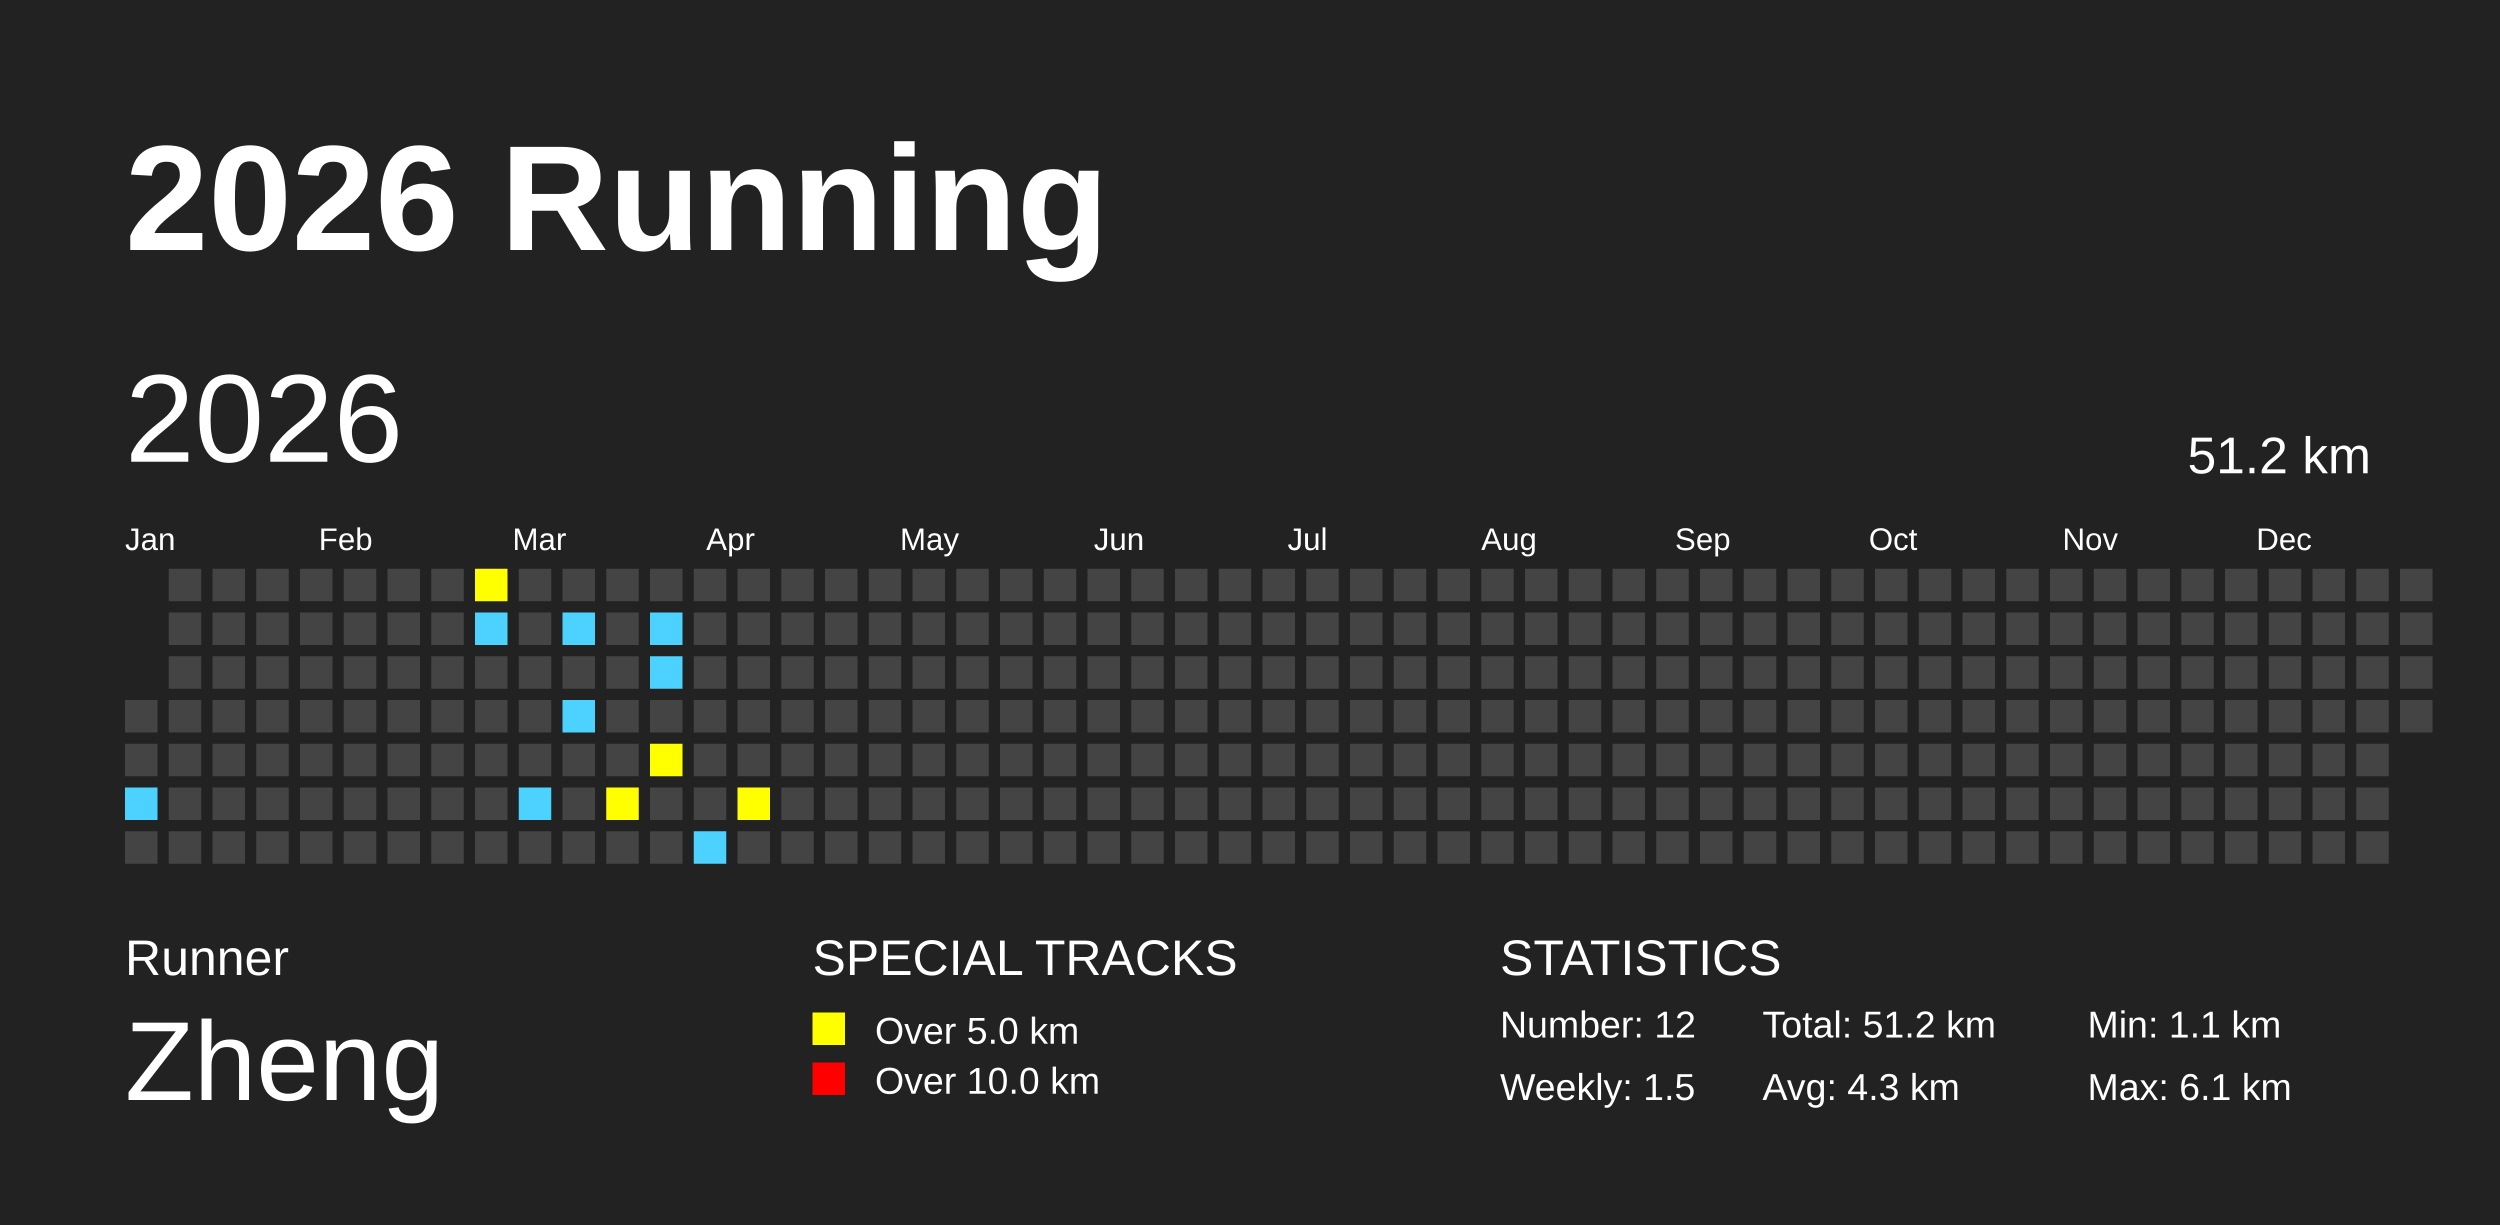
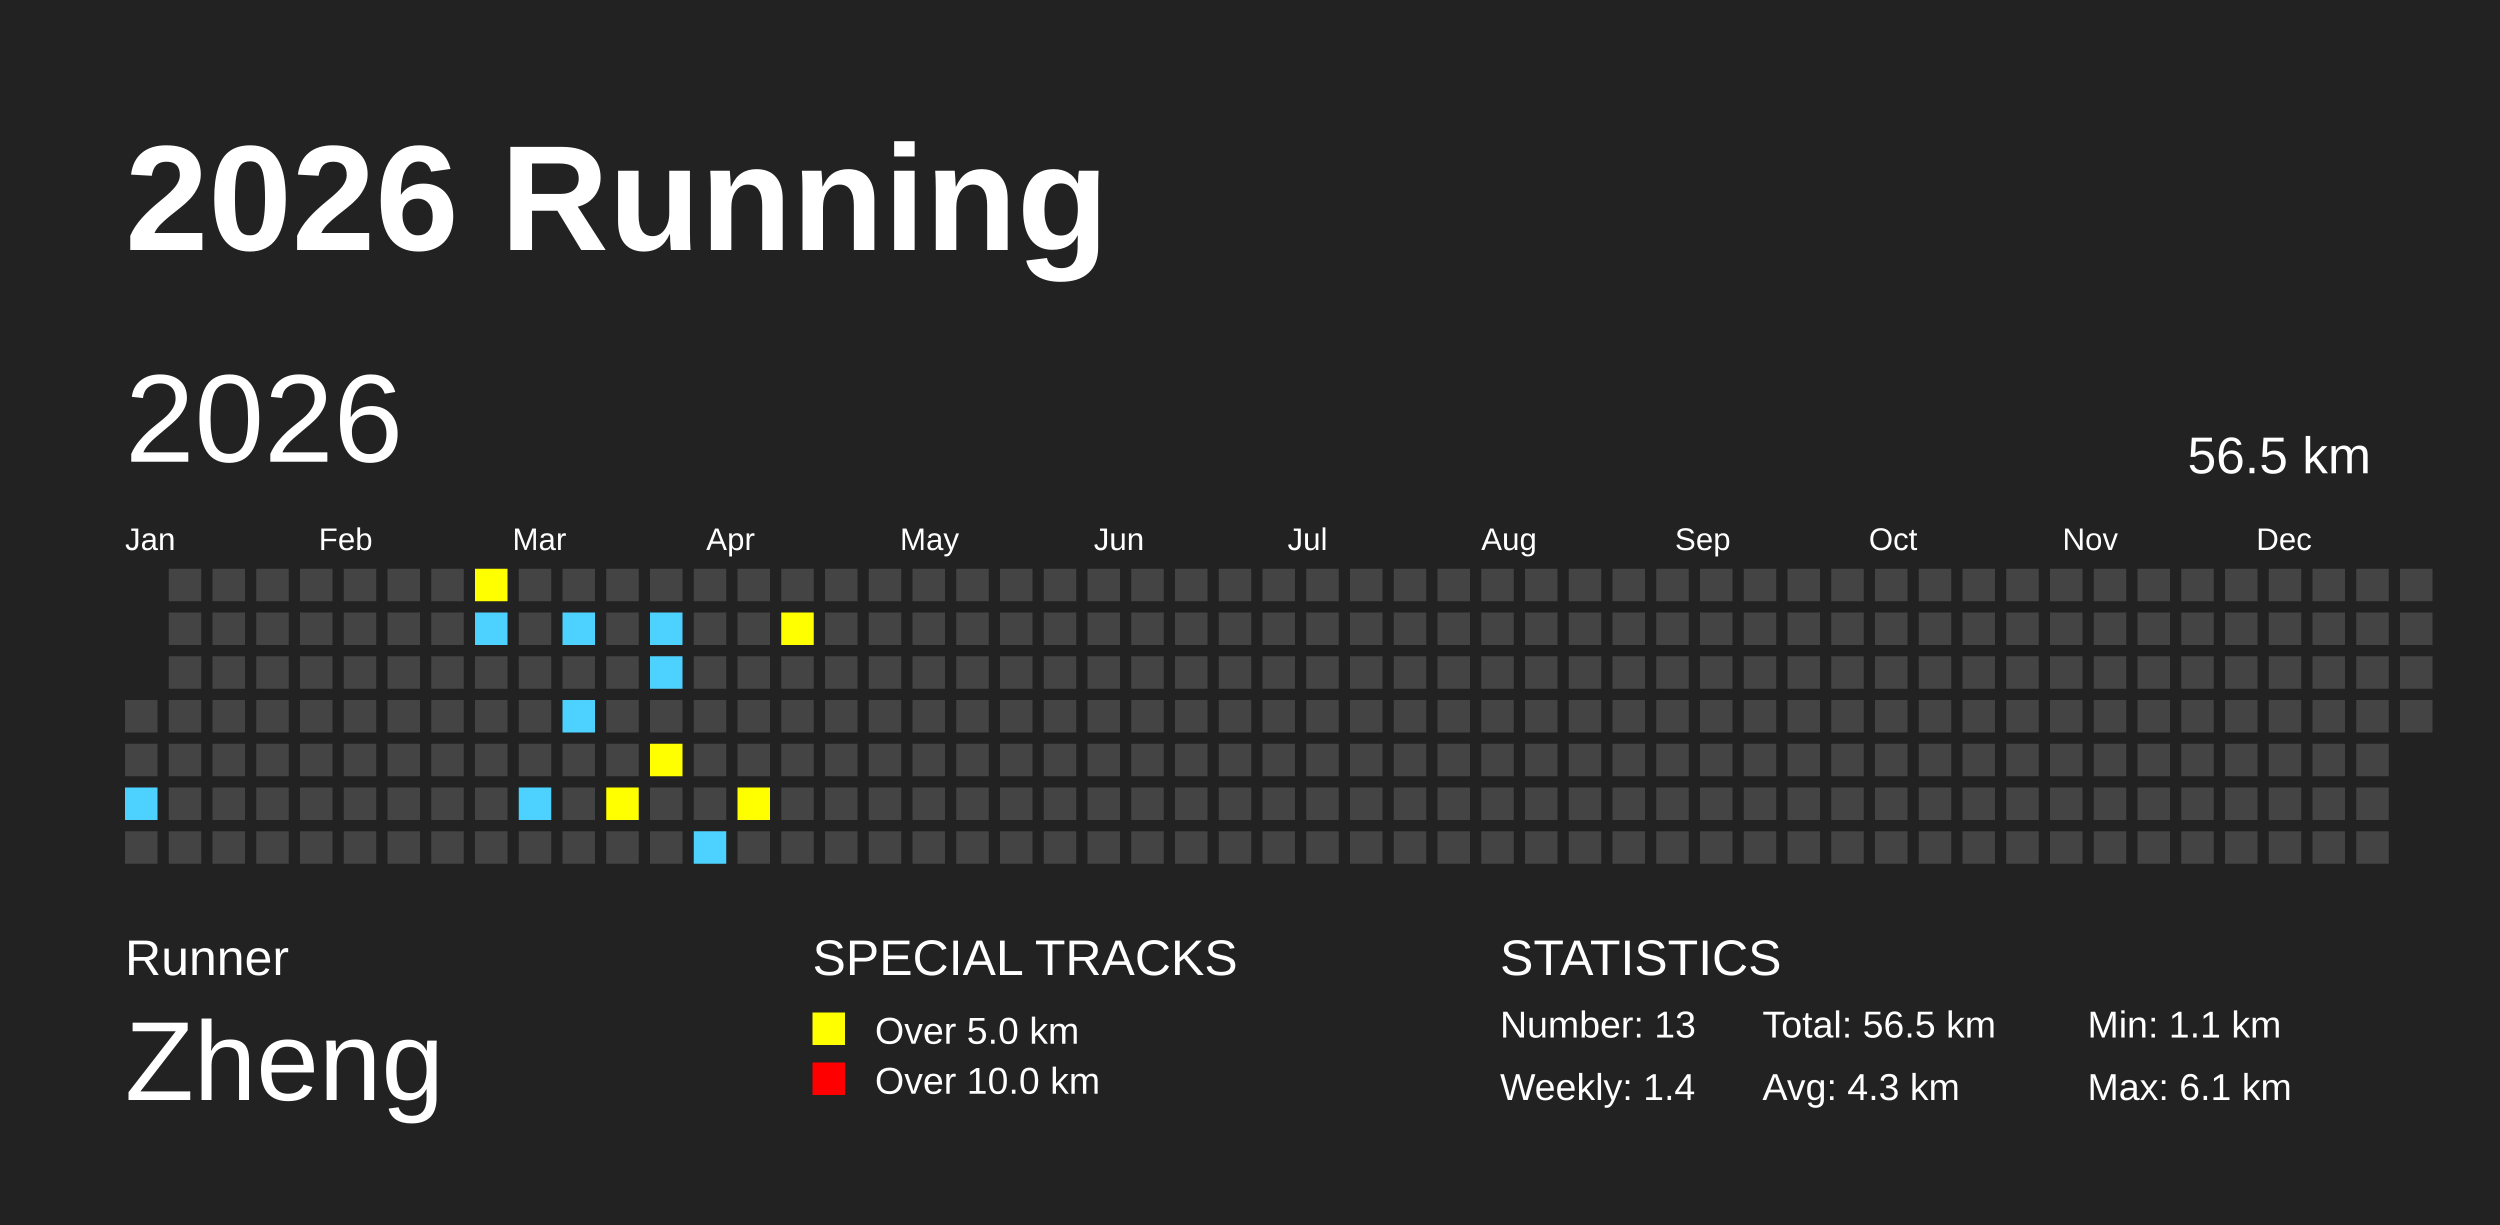
<svg xmlns="http://www.w3.org/2000/svg" baseProfile="full" height="98mm" version="1.1" viewBox="0,0,200,98" width="200mm">
  <defs />
  <rect fill="#222222" height="98" width="200" x="0" y="0" />
  <text fill="#FFFFFF" style="font-size:12px; font-family:Arial; font-weight:bold;" x="10" y="20">2026 Running</text>
  <text fill="#FFFFFF" style="font-size:4px; font-family:Arial" x="10" y="78">Runner</text>
  <text fill="#FFFFFF" style="font-size:9px; font-family:Arial" x="10" y="88">Zheng</text>
  <text fill="#FFFFFF" style="font-size:4px; font-family:Arial" x="65" y="78">SPECIAL TRACKS</text>
  <rect fill="yellow" height="2.6" width="2.6" x="65" y="81" />
  <text fill="#FFFFFF" style="font-size:3px; font-family:Arial" x="70" y="83.5">Over 5.0 km</text>
  <rect fill="red" height="2.6" width="2.6" x="65" y="85" />
  <text fill="#FFFFFF" style="font-size:3px; font-family:Arial" x="70" y="87.5">Over 10.0 km</text>
  <text fill="#FFFFFF" style="font-size:4px; font-family:Arial" x="120" y="78">STATISTICS</text>
-   <text fill="#FFFFFF" style="font-size:3px; font-family:Arial" x="120" y="83">Number: 12</text>
-   <text fill="#FFFFFF" style="font-size:3px; font-family:Arial" x="120" y="88">Weekly: 1.5</text>
-   <text fill="#FFFFFF" style="font-size:3px; font-family:Arial" x="141" y="83">Total: 51.2 km</text>
+   <text fill="#FFFFFF" style="font-size:3px; font-family:Arial" x="120" y="83">Number: 13</text>
+   <text fill="#FFFFFF" style="font-size:3px; font-family:Arial" x="120" y="88">Weekly: 1.4</text>
+   <text fill="#FFFFFF" style="font-size:3px; font-family:Arial" x="141" y="83">Total: 56.5 km</text>
  <text fill="#FFFFFF" style="font-size:3px; font-family:Arial" x="141" y="88">Avg: 4.3 km</text>
  <text fill="#FFFFFF" style="font-size:3px; font-family:Arial" x="167" y="83">Min: 1.1 km</text>
  <text fill="#FFFFFF" style="font-size:3px; font-family:Arial" x="167" y="88">Max: 6.1 km</text>
  <text dominant-baseline="hanging" fill="#FFFFFF" style="font-size:10.0px; font-family:Arial;" x="10" y="30">2026</text>
-   <text dominant-baseline="hanging" fill="#FFFFFF" style="font-size:4.125px; font-family:Arial;" x="175" y="35">51.2 km</text>
+   <text dominant-baseline="hanging" fill="#FFFFFF" style="font-size:4.125px; font-family:Arial;" x="175" y="35">56.5 km</text>
  <text fill="#FFFFFF" style="font-size:2.5px; font-family:Arial" x="10.0" y="44">Jan</text>
  <text fill="#FFFFFF" style="font-size:2.5px; font-family:Arial" x="25.5" y="44">Feb</text>
  <text fill="#FFFFFF" style="font-size:2.5px; font-family:Arial" x="41.0" y="44">Mar</text>
  <text fill="#FFFFFF" style="font-size:2.5px; font-family:Arial" x="56.5" y="44">Apr</text>
  <text fill="#FFFFFF" style="font-size:2.5px; font-family:Arial" x="72.0" y="44">May</text>
  <text fill="#FFFFFF" style="font-size:2.5px; font-family:Arial" x="87.5" y="44">Jun</text>
  <text fill="#FFFFFF" style="font-size:2.5px; font-family:Arial" x="103.0" y="44">Jul</text>
  <text fill="#FFFFFF" style="font-size:2.5px; font-family:Arial" x="118.5" y="44">Aug</text>
  <text fill="#FFFFFF" style="font-size:2.5px; font-family:Arial" x="134.0" y="44">Sep</text>
  <text fill="#FFFFFF" style="font-size:2.5px; font-family:Arial" x="149.5" y="44">Oct</text>
  <text fill="#FFFFFF" style="font-size:2.5px; font-family:Arial" x="165.0" y="44">Nov</text>
  <text fill="#FFFFFF" style="font-size:2.5px; font-family:Arial" x="180.5" y="44">Dec</text>
  <rect fill="#444444" height="2.6" width="2.6" x="10.0" y="56.0" />
  <rect fill="#444444" height="2.6" width="2.6" x="10.0" y="59.5" />
  <rect fill="#4DD2FF" height="2.6" width="2.6" x="10.0" y="63.0" />
  <rect fill="#444444" height="2.6" width="2.6" x="10.0" y="66.5" />
  <rect fill="#444444" height="2.6" width="2.6" x="13.5" y="45.5" />
  <rect fill="#444444" height="2.6" width="2.6" x="13.5" y="49.0" />
  <rect fill="#444444" height="2.6" width="2.6" x="13.5" y="52.5" />
  <rect fill="#444444" height="2.6" width="2.6" x="13.5" y="56.0" />
  <rect fill="#444444" height="2.6" width="2.6" x="13.5" y="59.5" />
  <rect fill="#444444" height="2.6" width="2.6" x="13.5" y="63.0" />
  <rect fill="#444444" height="2.6" width="2.6" x="13.5" y="66.5" />
  <rect fill="#444444" height="2.6" width="2.6" x="17.0" y="45.5" />
  <rect fill="#444444" height="2.6" width="2.6" x="17.0" y="49.0" />
  <rect fill="#444444" height="2.6" width="2.6" x="17.0" y="52.5" />
  <rect fill="#444444" height="2.6" width="2.6" x="17.0" y="56.0" />
  <rect fill="#444444" height="2.6" width="2.6" x="17.0" y="59.5" />
  <rect fill="#444444" height="2.6" width="2.6" x="17.0" y="63.0" />
  <rect fill="#444444" height="2.6" width="2.6" x="17.0" y="66.5" />
  <rect fill="#444444" height="2.6" width="2.6" x="20.5" y="45.5" />
  <rect fill="#444444" height="2.6" width="2.6" x="20.5" y="49.0" />
  <rect fill="#444444" height="2.6" width="2.6" x="20.5" y="52.5" />
  <rect fill="#444444" height="2.6" width="2.6" x="20.5" y="56.0" />
  <rect fill="#444444" height="2.6" width="2.6" x="20.5" y="59.5" />
  <rect fill="#444444" height="2.6" width="2.6" x="20.5" y="63.0" />
  <rect fill="#444444" height="2.6" width="2.6" x="20.5" y="66.5" />
  <rect fill="#444444" height="2.6" width="2.6" x="24.0" y="45.5" />
  <rect fill="#444444" height="2.6" width="2.6" x="24.0" y="49.0" />
  <rect fill="#444444" height="2.6" width="2.6" x="24.0" y="52.5" />
  <rect fill="#444444" height="2.6" width="2.6" x="24.0" y="56.0" />
  <rect fill="#444444" height="2.6" width="2.6" x="24.0" y="59.5" />
  <rect fill="#444444" height="2.6" width="2.6" x="24.0" y="63.0" />
  <rect fill="#444444" height="2.6" width="2.6" x="24.0" y="66.5" />
  <rect fill="#444444" height="2.6" width="2.6" x="27.5" y="45.5" />
  <rect fill="#444444" height="2.6" width="2.6" x="27.5" y="49.0" />
  <rect fill="#444444" height="2.6" width="2.6" x="27.5" y="52.5" />
  <rect fill="#444444" height="2.6" width="2.6" x="27.5" y="56.0" />
  <rect fill="#444444" height="2.6" width="2.6" x="27.5" y="59.5" />
  <rect fill="#444444" height="2.6" width="2.6" x="27.5" y="63.0" />
  <rect fill="#444444" height="2.6" width="2.6" x="27.5" y="66.5" />
  <rect fill="#444444" height="2.6" width="2.6" x="31.0" y="45.5" />
  <rect fill="#444444" height="2.6" width="2.6" x="31.0" y="49.0" />
  <rect fill="#444444" height="2.6" width="2.6" x="31.0" y="52.5" />
  <rect fill="#444444" height="2.6" width="2.6" x="31.0" y="56.0" />
  <rect fill="#444444" height="2.6" width="2.6" x="31.0" y="59.5" />
  <rect fill="#444444" height="2.6" width="2.6" x="31.0" y="63.0" />
  <rect fill="#444444" height="2.6" width="2.6" x="31.0" y="66.5" />
  <rect fill="#444444" height="2.6" width="2.6" x="34.5" y="45.5" />
  <rect fill="#444444" height="2.6" width="2.6" x="34.5" y="49.0" />
  <rect fill="#444444" height="2.6" width="2.6" x="34.5" y="52.5" />
  <rect fill="#444444" height="2.6" width="2.6" x="34.5" y="56.0" />
  <rect fill="#444444" height="2.6" width="2.6" x="34.5" y="59.5" />
  <rect fill="#444444" height="2.6" width="2.6" x="34.5" y="63.0" />
  <rect fill="#444444" height="2.6" width="2.6" x="34.5" y="66.5" />
  <rect fill="yellow" height="2.6" width="2.6" x="38.0" y="45.5" />
  <rect fill="#4DD2FF" height="2.6" width="2.6" x="38.0" y="49.0" />
  <rect fill="#444444" height="2.6" width="2.6" x="38.0" y="52.5" />
  <rect fill="#444444" height="2.6" width="2.6" x="38.0" y="56.0" />
  <rect fill="#444444" height="2.6" width="2.6" x="38.0" y="59.5" />
  <rect fill="#444444" height="2.6" width="2.6" x="38.0" y="63.0" />
  <rect fill="#444444" height="2.6" width="2.6" x="38.0" y="66.5" />
  <rect fill="#444444" height="2.6" width="2.6" x="41.5" y="45.5" />
  <rect fill="#444444" height="2.6" width="2.6" x="41.5" y="49.0" />
  <rect fill="#444444" height="2.6" width="2.6" x="41.5" y="52.5" />
  <rect fill="#444444" height="2.6" width="2.6" x="41.5" y="56.0" />
  <rect fill="#444444" height="2.6" width="2.6" x="41.5" y="59.5" />
  <rect fill="#4DD2FF" height="2.6" width="2.6" x="41.5" y="63.0" />
  <rect fill="#444444" height="2.6" width="2.6" x="41.5" y="66.5" />
  <rect fill="#444444" height="2.6" width="2.6" x="45.0" y="45.5" />
  <rect fill="#4DD2FF" height="2.6" width="2.6" x="45.0" y="49.0" />
  <rect fill="#444444" height="2.6" width="2.6" x="45.0" y="52.5" />
  <rect fill="#4DD2FF" height="2.6" width="2.6" x="45.0" y="56.0" />
  <rect fill="#444444" height="2.6" width="2.6" x="45.0" y="59.5" />
  <rect fill="#444444" height="2.6" width="2.6" x="45.0" y="63.0" />
  <rect fill="#444444" height="2.6" width="2.6" x="45.0" y="66.5" />
  <rect fill="#444444" height="2.6" width="2.6" x="48.5" y="45.5" />
  <rect fill="#444444" height="2.6" width="2.6" x="48.5" y="49.0" />
  <rect fill="#444444" height="2.6" width="2.6" x="48.5" y="52.5" />
  <rect fill="#444444" height="2.6" width="2.6" x="48.5" y="56.0" />
  <rect fill="#444444" height="2.6" width="2.6" x="48.5" y="59.5" />
  <rect fill="yellow" height="2.6" width="2.6" x="48.5" y="63.0" />
  <rect fill="#444444" height="2.6" width="2.6" x="48.5" y="66.5" />
  <rect fill="#444444" height="2.6" width="2.6" x="52.0" y="45.5" />
  <rect fill="#4DD2FF" height="2.6" width="2.6" x="52.0" y="49.0" />
  <rect fill="#4DD2FF" height="2.6" width="2.6" x="52.0" y="52.5" />
  <rect fill="#444444" height="2.6" width="2.6" x="52.0" y="56.0" />
  <rect fill="yellow" height="2.6" width="2.6" x="52.0" y="59.5" />
  <rect fill="#444444" height="2.6" width="2.6" x="52.0" y="63.0" />
  <rect fill="#444444" height="2.6" width="2.6" x="52.0" y="66.5" />
  <rect fill="#444444" height="2.6" width="2.6" x="55.5" y="45.5" />
  <rect fill="#444444" height="2.6" width="2.6" x="55.5" y="49.0" />
  <rect fill="#444444" height="2.6" width="2.6" x="55.5" y="52.5" />
  <rect fill="#444444" height="2.6" width="2.6" x="55.5" y="56.0" />
  <rect fill="#444444" height="2.6" width="2.6" x="55.5" y="59.5" />
  <rect fill="#444444" height="2.6" width="2.6" x="55.5" y="63.0" />
  <rect fill="#4DD2FF" height="2.6" width="2.6" x="55.5" y="66.5" />
  <rect fill="#444444" height="2.6" width="2.6" x="59.0" y="45.5" />
  <rect fill="#444444" height="2.6" width="2.6" x="59.0" y="49.0" />
  <rect fill="#444444" height="2.6" width="2.6" x="59.0" y="52.5" />
  <rect fill="#444444" height="2.6" width="2.6" x="59.0" y="56.0" />
  <rect fill="#444444" height="2.6" width="2.6" x="59.0" y="59.5" />
  <rect fill="yellow" height="2.6" width="2.6" x="59.0" y="63.0" />
  <rect fill="#444444" height="2.6" width="2.6" x="59.0" y="66.5" />
  <rect fill="#444444" height="2.6" width="2.6" x="62.5" y="45.5" />
-   <rect fill="#444444" height="2.6" width="2.6" x="62.5" y="49.0" />
+   <rect fill="yellow" height="2.6" width="2.6" x="62.5" y="49.0" />
  <rect fill="#444444" height="2.6" width="2.6" x="62.5" y="52.5" />
  <rect fill="#444444" height="2.6" width="2.6" x="62.5" y="56.0" />
  <rect fill="#444444" height="2.6" width="2.6" x="62.5" y="59.5" />
  <rect fill="#444444" height="2.6" width="2.6" x="62.5" y="63.0" />
  <rect fill="#444444" height="2.6" width="2.6" x="62.5" y="66.5" />
  <rect fill="#444444" height="2.6" width="2.6" x="66.0" y="45.5" />
  <rect fill="#444444" height="2.6" width="2.6" x="66.0" y="49.0" />
  <rect fill="#444444" height="2.6" width="2.6" x="66.0" y="52.5" />
  <rect fill="#444444" height="2.6" width="2.6" x="66.0" y="56.0" />
  <rect fill="#444444" height="2.6" width="2.6" x="66.0" y="59.5" />
  <rect fill="#444444" height="2.6" width="2.6" x="66.0" y="63.0" />
  <rect fill="#444444" height="2.6" width="2.6" x="66.0" y="66.5" />
  <rect fill="#444444" height="2.6" width="2.6" x="69.5" y="45.5" />
  <rect fill="#444444" height="2.6" width="2.6" x="69.5" y="49.0" />
  <rect fill="#444444" height="2.6" width="2.6" x="69.5" y="52.5" />
  <rect fill="#444444" height="2.6" width="2.6" x="69.5" y="56.0" />
  <rect fill="#444444" height="2.6" width="2.6" x="69.5" y="59.5" />
  <rect fill="#444444" height="2.6" width="2.6" x="69.5" y="63.0" />
  <rect fill="#444444" height="2.6" width="2.6" x="69.5" y="66.5" />
  <rect fill="#444444" height="2.6" width="2.6" x="73.0" y="45.5" />
  <rect fill="#444444" height="2.6" width="2.6" x="73.0" y="49.0" />
  <rect fill="#444444" height="2.6" width="2.6" x="73.0" y="52.5" />
  <rect fill="#444444" height="2.6" width="2.6" x="73.0" y="56.0" />
  <rect fill="#444444" height="2.6" width="2.6" x="73.0" y="59.5" />
  <rect fill="#444444" height="2.6" width="2.6" x="73.0" y="63.0" />
  <rect fill="#444444" height="2.6" width="2.6" x="73.0" y="66.5" />
  <rect fill="#444444" height="2.6" width="2.6" x="76.5" y="45.5" />
  <rect fill="#444444" height="2.6" width="2.6" x="76.5" y="49.0" />
  <rect fill="#444444" height="2.6" width="2.6" x="76.5" y="52.5" />
  <rect fill="#444444" height="2.6" width="2.6" x="76.5" y="56.0" />
  <rect fill="#444444" height="2.6" width="2.6" x="76.5" y="59.5" />
  <rect fill="#444444" height="2.6" width="2.6" x="76.5" y="63.0" />
  <rect fill="#444444" height="2.6" width="2.6" x="76.5" y="66.5" />
  <rect fill="#444444" height="2.6" width="2.6" x="80.0" y="45.5" />
  <rect fill="#444444" height="2.6" width="2.6" x="80.0" y="49.0" />
  <rect fill="#444444" height="2.6" width="2.6" x="80.0" y="52.5" />
  <rect fill="#444444" height="2.6" width="2.6" x="80.0" y="56.0" />
  <rect fill="#444444" height="2.6" width="2.6" x="80.0" y="59.5" />
  <rect fill="#444444" height="2.6" width="2.6" x="80.0" y="63.0" />
  <rect fill="#444444" height="2.6" width="2.6" x="80.0" y="66.5" />
  <rect fill="#444444" height="2.6" width="2.6" x="83.5" y="45.5" />
  <rect fill="#444444" height="2.6" width="2.6" x="83.5" y="49.0" />
  <rect fill="#444444" height="2.6" width="2.6" x="83.5" y="52.5" />
  <rect fill="#444444" height="2.6" width="2.6" x="83.5" y="56.0" />
  <rect fill="#444444" height="2.6" width="2.6" x="83.5" y="59.5" />
  <rect fill="#444444" height="2.6" width="2.6" x="83.5" y="63.0" />
  <rect fill="#444444" height="2.6" width="2.6" x="83.5" y="66.5" />
  <rect fill="#444444" height="2.6" width="2.6" x="87.0" y="45.5" />
  <rect fill="#444444" height="2.6" width="2.6" x="87.0" y="49.0" />
  <rect fill="#444444" height="2.6" width="2.6" x="87.0" y="52.5" />
  <rect fill="#444444" height="2.6" width="2.6" x="87.0" y="56.0" />
  <rect fill="#444444" height="2.6" width="2.6" x="87.0" y="59.5" />
  <rect fill="#444444" height="2.6" width="2.6" x="87.0" y="63.0" />
  <rect fill="#444444" height="2.6" width="2.6" x="87.0" y="66.5" />
  <rect fill="#444444" height="2.6" width="2.6" x="90.5" y="45.5" />
  <rect fill="#444444" height="2.6" width="2.6" x="90.5" y="49.0" />
  <rect fill="#444444" height="2.6" width="2.6" x="90.5" y="52.5" />
  <rect fill="#444444" height="2.6" width="2.6" x="90.5" y="56.0" />
  <rect fill="#444444" height="2.6" width="2.6" x="90.5" y="59.5" />
  <rect fill="#444444" height="2.6" width="2.6" x="90.5" y="63.0" />
  <rect fill="#444444" height="2.6" width="2.6" x="90.5" y="66.5" />
  <rect fill="#444444" height="2.6" width="2.6" x="94.0" y="45.5" />
  <rect fill="#444444" height="2.6" width="2.6" x="94.0" y="49.0" />
  <rect fill="#444444" height="2.6" width="2.6" x="94.0" y="52.5" />
  <rect fill="#444444" height="2.6" width="2.6" x="94.0" y="56.0" />
  <rect fill="#444444" height="2.6" width="2.6" x="94.0" y="59.5" />
  <rect fill="#444444" height="2.6" width="2.6" x="94.0" y="63.0" />
  <rect fill="#444444" height="2.6" width="2.6" x="94.0" y="66.5" />
  <rect fill="#444444" height="2.6" width="2.6" x="97.5" y="45.5" />
  <rect fill="#444444" height="2.6" width="2.6" x="97.5" y="49.0" />
  <rect fill="#444444" height="2.6" width="2.6" x="97.5" y="52.5" />
  <rect fill="#444444" height="2.6" width="2.6" x="97.5" y="56.0" />
  <rect fill="#444444" height="2.6" width="2.6" x="97.5" y="59.5" />
  <rect fill="#444444" height="2.6" width="2.6" x="97.5" y="63.0" />
  <rect fill="#444444" height="2.6" width="2.6" x="97.5" y="66.5" />
  <rect fill="#444444" height="2.6" width="2.6" x="101.0" y="45.5" />
  <rect fill="#444444" height="2.6" width="2.6" x="101.0" y="49.0" />
  <rect fill="#444444" height="2.6" width="2.6" x="101.0" y="52.5" />
  <rect fill="#444444" height="2.6" width="2.6" x="101.0" y="56.0" />
  <rect fill="#444444" height="2.6" width="2.6" x="101.0" y="59.5" />
  <rect fill="#444444" height="2.6" width="2.6" x="101.0" y="63.0" />
  <rect fill="#444444" height="2.6" width="2.6" x="101.0" y="66.5" />
  <rect fill="#444444" height="2.6" width="2.6" x="104.5" y="45.5" />
  <rect fill="#444444" height="2.6" width="2.6" x="104.5" y="49.0" />
  <rect fill="#444444" height="2.6" width="2.6" x="104.5" y="52.5" />
  <rect fill="#444444" height="2.6" width="2.6" x="104.5" y="56.0" />
  <rect fill="#444444" height="2.6" width="2.6" x="104.5" y="59.5" />
  <rect fill="#444444" height="2.6" width="2.6" x="104.5" y="63.0" />
  <rect fill="#444444" height="2.6" width="2.6" x="104.5" y="66.5" />
  <rect fill="#444444" height="2.6" width="2.6" x="108.0" y="45.5" />
  <rect fill="#444444" height="2.6" width="2.6" x="108.0" y="49.0" />
  <rect fill="#444444" height="2.6" width="2.6" x="108.0" y="52.5" />
  <rect fill="#444444" height="2.6" width="2.6" x="108.0" y="56.0" />
  <rect fill="#444444" height="2.6" width="2.6" x="108.0" y="59.5" />
  <rect fill="#444444" height="2.6" width="2.6" x="108.0" y="63.0" />
  <rect fill="#444444" height="2.6" width="2.6" x="108.0" y="66.5" />
  <rect fill="#444444" height="2.6" width="2.6" x="111.5" y="45.5" />
  <rect fill="#444444" height="2.6" width="2.6" x="111.5" y="49.0" />
  <rect fill="#444444" height="2.6" width="2.6" x="111.5" y="52.5" />
  <rect fill="#444444" height="2.6" width="2.6" x="111.5" y="56.0" />
  <rect fill="#444444" height="2.6" width="2.6" x="111.5" y="59.5" />
  <rect fill="#444444" height="2.6" width="2.6" x="111.5" y="63.0" />
  <rect fill="#444444" height="2.6" width="2.6" x="111.5" y="66.5" />
  <rect fill="#444444" height="2.6" width="2.6" x="115.0" y="45.5" />
  <rect fill="#444444" height="2.6" width="2.6" x="115.0" y="49.0" />
  <rect fill="#444444" height="2.6" width="2.6" x="115.0" y="52.5" />
  <rect fill="#444444" height="2.6" width="2.6" x="115.0" y="56.0" />
  <rect fill="#444444" height="2.6" width="2.6" x="115.0" y="59.5" />
  <rect fill="#444444" height="2.6" width="2.6" x="115.0" y="63.0" />
  <rect fill="#444444" height="2.6" width="2.6" x="115.0" y="66.5" />
  <rect fill="#444444" height="2.6" width="2.6" x="118.5" y="45.5" />
  <rect fill="#444444" height="2.6" width="2.6" x="118.5" y="49.0" />
  <rect fill="#444444" height="2.6" width="2.6" x="118.5" y="52.5" />
  <rect fill="#444444" height="2.6" width="2.6" x="118.5" y="56.0" />
  <rect fill="#444444" height="2.6" width="2.6" x="118.5" y="59.5" />
  <rect fill="#444444" height="2.6" width="2.6" x="118.5" y="63.0" />
  <rect fill="#444444" height="2.6" width="2.6" x="118.5" y="66.5" />
  <rect fill="#444444" height="2.6" width="2.6" x="122.0" y="45.5" />
  <rect fill="#444444" height="2.6" width="2.6" x="122.0" y="49.0" />
  <rect fill="#444444" height="2.6" width="2.6" x="122.0" y="52.5" />
  <rect fill="#444444" height="2.6" width="2.6" x="122.0" y="56.0" />
  <rect fill="#444444" height="2.6" width="2.6" x="122.0" y="59.5" />
  <rect fill="#444444" height="2.6" width="2.6" x="122.0" y="63.0" />
  <rect fill="#444444" height="2.6" width="2.6" x="122.0" y="66.5" />
  <rect fill="#444444" height="2.6" width="2.6" x="125.5" y="45.5" />
  <rect fill="#444444" height="2.6" width="2.6" x="125.5" y="49.0" />
  <rect fill="#444444" height="2.6" width="2.6" x="125.5" y="52.5" />
  <rect fill="#444444" height="2.6" width="2.6" x="125.5" y="56.0" />
  <rect fill="#444444" height="2.6" width="2.6" x="125.5" y="59.5" />
  <rect fill="#444444" height="2.6" width="2.6" x="125.5" y="63.0" />
  <rect fill="#444444" height="2.6" width="2.6" x="125.5" y="66.5" />
  <rect fill="#444444" height="2.6" width="2.6" x="129.0" y="45.5" />
  <rect fill="#444444" height="2.6" width="2.6" x="129.0" y="49.0" />
  <rect fill="#444444" height="2.6" width="2.6" x="129.0" y="52.5" />
  <rect fill="#444444" height="2.6" width="2.6" x="129.0" y="56.0" />
  <rect fill="#444444" height="2.6" width="2.6" x="129.0" y="59.5" />
  <rect fill="#444444" height="2.6" width="2.6" x="129.0" y="63.0" />
  <rect fill="#444444" height="2.6" width="2.6" x="129.0" y="66.5" />
  <rect fill="#444444" height="2.6" width="2.6" x="132.5" y="45.5" />
  <rect fill="#444444" height="2.6" width="2.6" x="132.5" y="49.0" />
  <rect fill="#444444" height="2.6" width="2.6" x="132.5" y="52.5" />
  <rect fill="#444444" height="2.6" width="2.6" x="132.5" y="56.0" />
  <rect fill="#444444" height="2.6" width="2.6" x="132.5" y="59.5" />
  <rect fill="#444444" height="2.6" width="2.6" x="132.5" y="63.0" />
  <rect fill="#444444" height="2.6" width="2.6" x="132.5" y="66.5" />
  <rect fill="#444444" height="2.6" width="2.6" x="136.0" y="45.5" />
  <rect fill="#444444" height="2.6" width="2.6" x="136.0" y="49.0" />
  <rect fill="#444444" height="2.6" width="2.6" x="136.0" y="52.5" />
  <rect fill="#444444" height="2.6" width="2.6" x="136.0" y="56.0" />
  <rect fill="#444444" height="2.6" width="2.6" x="136.0" y="59.5" />
  <rect fill="#444444" height="2.6" width="2.6" x="136.0" y="63.0" />
  <rect fill="#444444" height="2.6" width="2.6" x="136.0" y="66.5" />
  <rect fill="#444444" height="2.6" width="2.6" x="139.5" y="45.5" />
  <rect fill="#444444" height="2.6" width="2.6" x="139.5" y="49.0" />
  <rect fill="#444444" height="2.6" width="2.6" x="139.5" y="52.5" />
  <rect fill="#444444" height="2.6" width="2.6" x="139.5" y="56.0" />
  <rect fill="#444444" height="2.6" width="2.6" x="139.5" y="59.5" />
  <rect fill="#444444" height="2.6" width="2.6" x="139.5" y="63.0" />
  <rect fill="#444444" height="2.6" width="2.6" x="139.5" y="66.5" />
  <rect fill="#444444" height="2.6" width="2.6" x="143.0" y="45.5" />
  <rect fill="#444444" height="2.6" width="2.6" x="143.0" y="49.0" />
  <rect fill="#444444" height="2.6" width="2.6" x="143.0" y="52.5" />
  <rect fill="#444444" height="2.6" width="2.6" x="143.0" y="56.0" />
  <rect fill="#444444" height="2.6" width="2.6" x="143.0" y="59.5" />
  <rect fill="#444444" height="2.6" width="2.6" x="143.0" y="63.0" />
  <rect fill="#444444" height="2.6" width="2.6" x="143.0" y="66.5" />
  <rect fill="#444444" height="2.6" width="2.6" x="146.5" y="45.5" />
  <rect fill="#444444" height="2.6" width="2.6" x="146.5" y="49.0" />
  <rect fill="#444444" height="2.6" width="2.6" x="146.5" y="52.5" />
  <rect fill="#444444" height="2.6" width="2.6" x="146.5" y="56.0" />
  <rect fill="#444444" height="2.6" width="2.6" x="146.5" y="59.5" />
  <rect fill="#444444" height="2.6" width="2.6" x="146.5" y="63.0" />
  <rect fill="#444444" height="2.6" width="2.6" x="146.5" y="66.5" />
  <rect fill="#444444" height="2.6" width="2.6" x="150.0" y="45.5" />
  <rect fill="#444444" height="2.6" width="2.6" x="150.0" y="49.0" />
  <rect fill="#444444" height="2.6" width="2.6" x="150.0" y="52.5" />
  <rect fill="#444444" height="2.6" width="2.6" x="150.0" y="56.0" />
  <rect fill="#444444" height="2.6" width="2.6" x="150.0" y="59.5" />
  <rect fill="#444444" height="2.6" width="2.6" x="150.0" y="63.0" />
  <rect fill="#444444" height="2.6" width="2.6" x="150.0" y="66.5" />
  <rect fill="#444444" height="2.6" width="2.6" x="153.5" y="45.5" />
  <rect fill="#444444" height="2.6" width="2.6" x="153.5" y="49.0" />
  <rect fill="#444444" height="2.6" width="2.6" x="153.5" y="52.5" />
  <rect fill="#444444" height="2.6" width="2.6" x="153.5" y="56.0" />
  <rect fill="#444444" height="2.6" width="2.6" x="153.5" y="59.5" />
  <rect fill="#444444" height="2.6" width="2.6" x="153.5" y="63.0" />
  <rect fill="#444444" height="2.6" width="2.6" x="153.5" y="66.5" />
  <rect fill="#444444" height="2.6" width="2.6" x="157.0" y="45.5" />
  <rect fill="#444444" height="2.6" width="2.6" x="157.0" y="49.0" />
  <rect fill="#444444" height="2.6" width="2.6" x="157.0" y="52.5" />
  <rect fill="#444444" height="2.6" width="2.6" x="157.0" y="56.0" />
  <rect fill="#444444" height="2.6" width="2.6" x="157.0" y="59.5" />
  <rect fill="#444444" height="2.6" width="2.6" x="157.0" y="63.0" />
  <rect fill="#444444" height="2.6" width="2.6" x="157.0" y="66.5" />
  <rect fill="#444444" height="2.6" width="2.6" x="160.5" y="45.5" />
  <rect fill="#444444" height="2.6" width="2.6" x="160.5" y="49.0" />
  <rect fill="#444444" height="2.6" width="2.6" x="160.5" y="52.5" />
  <rect fill="#444444" height="2.6" width="2.6" x="160.5" y="56.0" />
  <rect fill="#444444" height="2.6" width="2.6" x="160.5" y="59.5" />
  <rect fill="#444444" height="2.6" width="2.6" x="160.5" y="63.0" />
  <rect fill="#444444" height="2.6" width="2.6" x="160.5" y="66.5" />
  <rect fill="#444444" height="2.6" width="2.6" x="164.0" y="45.5" />
  <rect fill="#444444" height="2.6" width="2.6" x="164.0" y="49.0" />
  <rect fill="#444444" height="2.6" width="2.6" x="164.0" y="52.5" />
  <rect fill="#444444" height="2.6" width="2.6" x="164.0" y="56.0" />
  <rect fill="#444444" height="2.6" width="2.6" x="164.0" y="59.5" />
  <rect fill="#444444" height="2.6" width="2.6" x="164.0" y="63.0" />
  <rect fill="#444444" height="2.6" width="2.6" x="164.0" y="66.5" />
  <rect fill="#444444" height="2.6" width="2.6" x="167.5" y="45.5" />
  <rect fill="#444444" height="2.6" width="2.6" x="167.5" y="49.0" />
  <rect fill="#444444" height="2.6" width="2.6" x="167.5" y="52.5" />
  <rect fill="#444444" height="2.6" width="2.6" x="167.5" y="56.0" />
  <rect fill="#444444" height="2.6" width="2.6" x="167.5" y="59.5" />
  <rect fill="#444444" height="2.6" width="2.6" x="167.5" y="63.0" />
  <rect fill="#444444" height="2.6" width="2.6" x="167.5" y="66.5" />
  <rect fill="#444444" height="2.6" width="2.6" x="171.0" y="45.5" />
  <rect fill="#444444" height="2.6" width="2.6" x="171.0" y="49.0" />
  <rect fill="#444444" height="2.6" width="2.6" x="171.0" y="52.5" />
  <rect fill="#444444" height="2.6" width="2.6" x="171.0" y="56.0" />
  <rect fill="#444444" height="2.6" width="2.6" x="171.0" y="59.5" />
  <rect fill="#444444" height="2.6" width="2.6" x="171.0" y="63.0" />
  <rect fill="#444444" height="2.6" width="2.6" x="171.0" y="66.5" />
  <rect fill="#444444" height="2.6" width="2.6" x="174.5" y="45.5" />
  <rect fill="#444444" height="2.6" width="2.6" x="174.5" y="49.0" />
  <rect fill="#444444" height="2.6" width="2.6" x="174.5" y="52.5" />
  <rect fill="#444444" height="2.6" width="2.6" x="174.5" y="56.0" />
  <rect fill="#444444" height="2.6" width="2.6" x="174.5" y="59.5" />
  <rect fill="#444444" height="2.6" width="2.6" x="174.5" y="63.0" />
  <rect fill="#444444" height="2.6" width="2.6" x="174.5" y="66.5" />
  <rect fill="#444444" height="2.6" width="2.6" x="178.0" y="45.5" />
  <rect fill="#444444" height="2.6" width="2.6" x="178.0" y="49.0" />
  <rect fill="#444444" height="2.6" width="2.6" x="178.0" y="52.5" />
  <rect fill="#444444" height="2.6" width="2.6" x="178.0" y="56.0" />
  <rect fill="#444444" height="2.6" width="2.6" x="178.0" y="59.5" />
  <rect fill="#444444" height="2.6" width="2.6" x="178.0" y="63.0" />
  <rect fill="#444444" height="2.6" width="2.6" x="178.0" y="66.5" />
  <rect fill="#444444" height="2.6" width="2.6" x="181.5" y="45.5" />
  <rect fill="#444444" height="2.6" width="2.6" x="181.5" y="49.0" />
  <rect fill="#444444" height="2.6" width="2.6" x="181.5" y="52.5" />
  <rect fill="#444444" height="2.6" width="2.6" x="181.5" y="56.0" />
  <rect fill="#444444" height="2.6" width="2.6" x="181.5" y="59.5" />
  <rect fill="#444444" height="2.6" width="2.6" x="181.5" y="63.0" />
  <rect fill="#444444" height="2.6" width="2.6" x="181.5" y="66.5" />
  <rect fill="#444444" height="2.6" width="2.6" x="185.0" y="45.5" />
  <rect fill="#444444" height="2.6" width="2.6" x="185.0" y="49.0" />
  <rect fill="#444444" height="2.6" width="2.6" x="185.0" y="52.5" />
  <rect fill="#444444" height="2.6" width="2.6" x="185.0" y="56.0" />
  <rect fill="#444444" height="2.6" width="2.6" x="185.0" y="59.5" />
  <rect fill="#444444" height="2.6" width="2.6" x="185.0" y="63.0" />
  <rect fill="#444444" height="2.6" width="2.6" x="185.0" y="66.5" />
  <rect fill="#444444" height="2.6" width="2.6" x="188.5" y="45.5" />
  <rect fill="#444444" height="2.6" width="2.6" x="188.5" y="49.0" />
  <rect fill="#444444" height="2.6" width="2.6" x="188.5" y="52.5" />
  <rect fill="#444444" height="2.6" width="2.6" x="188.5" y="56.0" />
  <rect fill="#444444" height="2.6" width="2.6" x="188.5" y="59.5" />
  <rect fill="#444444" height="2.6" width="2.6" x="188.5" y="63.0" />
  <rect fill="#444444" height="2.6" width="2.6" x="188.5" y="66.5" />
  <rect fill="#444444" height="2.6" width="2.6" x="192.0" y="45.5" />
  <rect fill="#444444" height="2.6" width="2.6" x="192.0" y="49.0" />
  <rect fill="#444444" height="2.6" width="2.6" x="192.0" y="52.5" />
  <rect fill="#444444" height="2.6" width="2.6" x="192.0" y="56.0" />
</svg>
